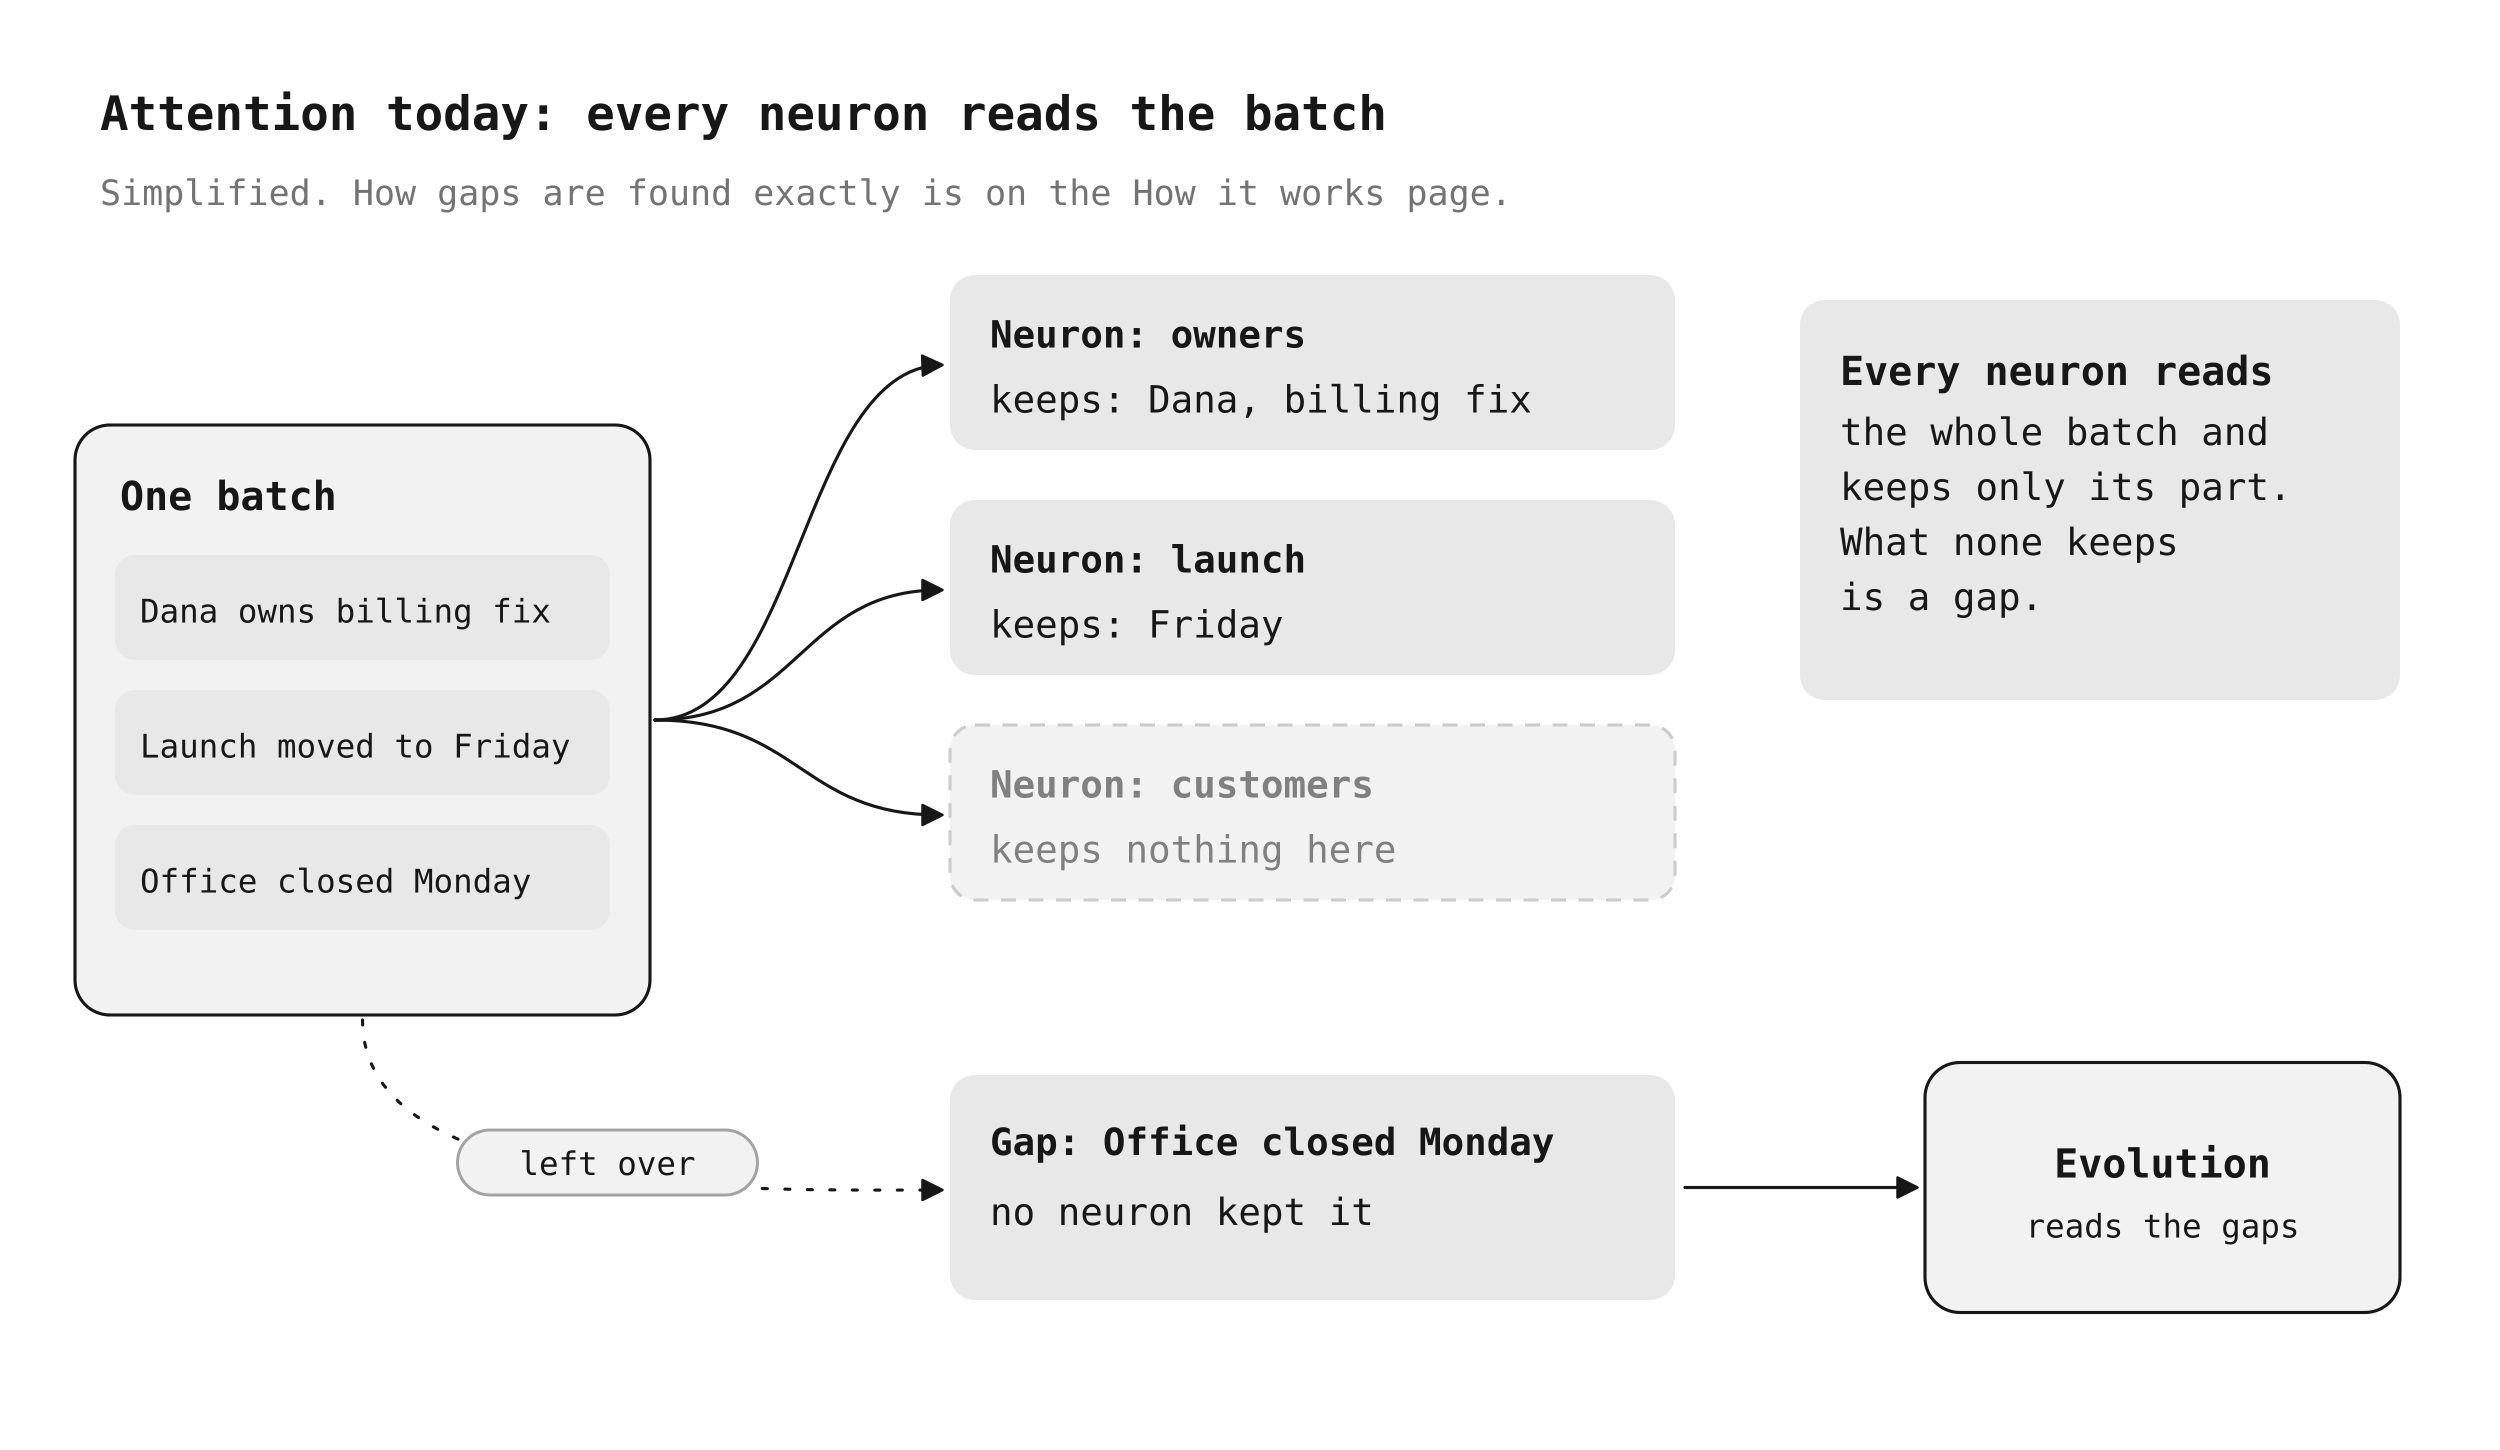
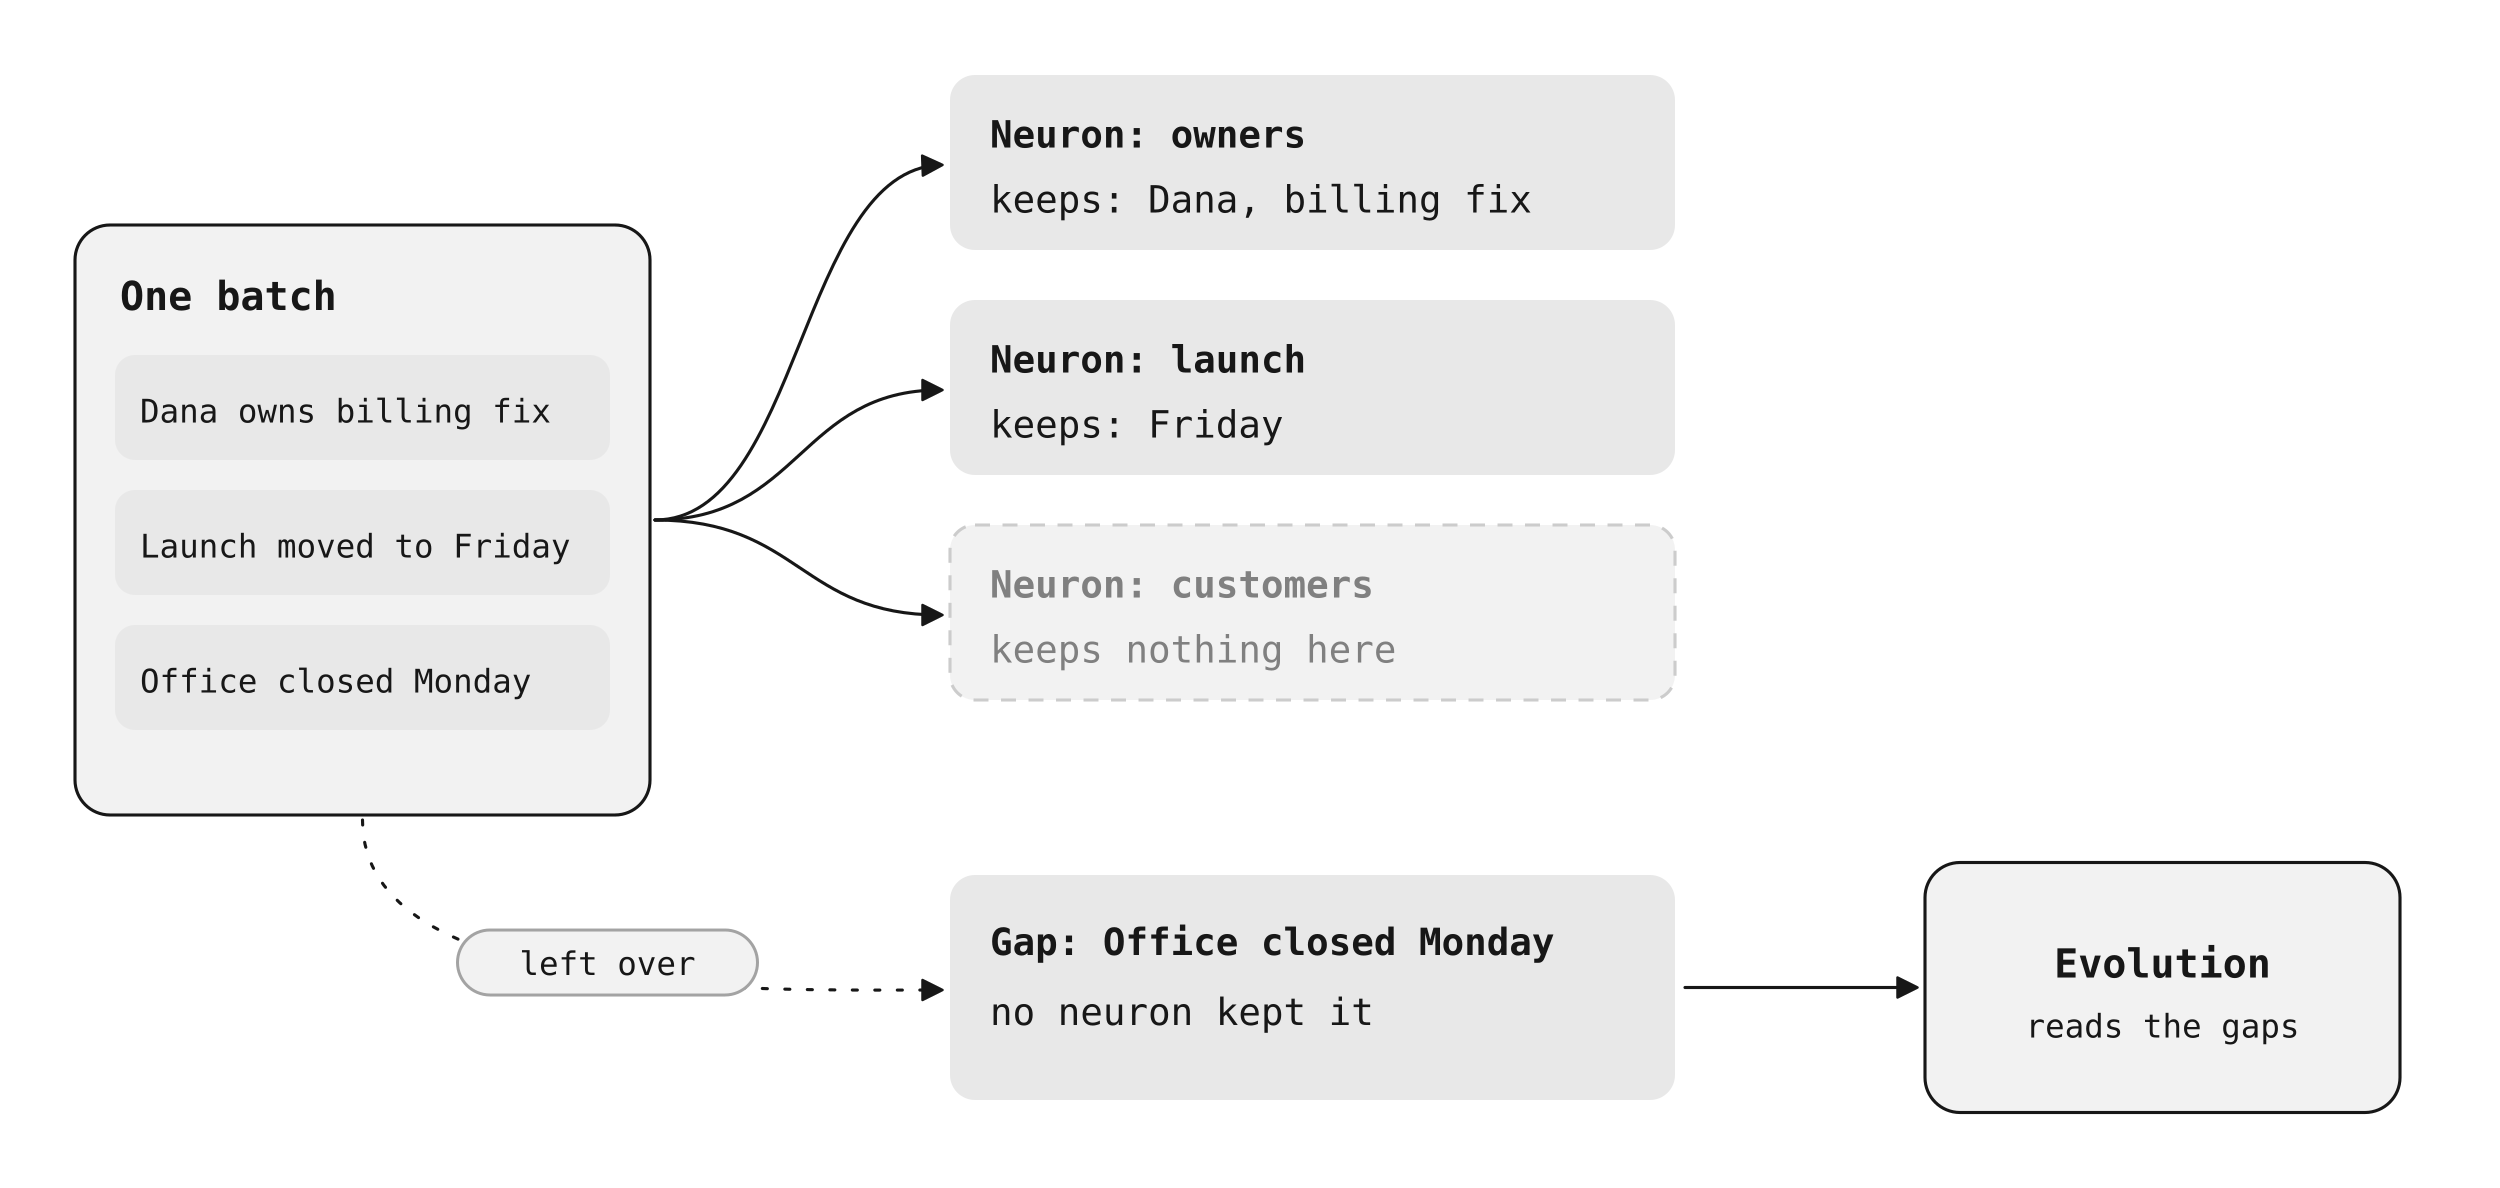
- <svg xmlns="http://www.w3.org/2000/svg" viewBox="0 0 1000 580" width="1000" height="580" role="img" aria-label="Attention today: every neuron reads the batch and keeps its part">
+ <svg xmlns="http://www.w3.org/2000/svg" viewBox="0 80 1000 475" width="1000" height="475" role="img" aria-label="Attention today: every neuron reads the batch and keeps its part">
  <style>
text{font-family:'Google Sans Code',ui-monospace,Menlo,monospace}
@media (prefers-color-scheme: dark){
[fill="#171717"]{fill:#EDEDED}[stroke="#171717"]{stroke:#EDEDED}
[fill="#737373"]{fill:#A3A3A3}[fill="#E8E8E8"]{fill:#262626}[fill="#F2F2F2"]{fill:#191919}[stroke="#A3A3A3"]{stroke:#525252}
}
</style>
  <defs>
    <marker id="ar" markerWidth="10" markerHeight="10" refX="8" refY="5" orient="auto" markerUnits="userSpaceOnUse">
      <path d="M1,1 L9,5 L1,9 z" fill="#171717" stroke="#171717" stroke-linejoin="round" />
    </marker>
  </defs>
-   <text x="40" y="52" font-size="19" font-weight="700" fill="#171717">Attention today: every neuron reads the batch</text>
-   <text x="40" y="82" font-size="14" text-anchor="start" fill="#737373">Simplified. How gaps are found exactly is on the How it works page.</text>
  <rect x="30" y="170" width="230" height="236" rx="14" fill="#F2F2F2" stroke="#171717" stroke-width="1.25" />
  <text x="48" y="204" font-size="16" font-weight="700" fill="#171717">One batch</text>
  <rect x="46" y="222" width="198" height="42" rx="8" fill="#E8E8E8" />
  <text x="56" y="249" font-size="13" fill="#171717">Dana owns billing fix</text>
  <rect x="46" y="276" width="198" height="42" rx="8" fill="#E8E8E8" />
  <text x="56" y="303" font-size="13" fill="#171717">Launch moved to Friday</text>
  <rect x="46" y="330" width="198" height="42" rx="8" fill="#E8E8E8" />
  <text x="56" y="357" font-size="13" fill="#171717">Office closed Monday</text>
  <g opacity="1">
    <rect x="380" y="110" width="290" height="70" rx="10" fill="#E8E8E8" />
    <text x="396" y="139" font-size="15" font-weight="700" fill="#171717">Neuron: owners</text>
    <text x="396" y="165" font-size="15" font-weight="400" fill="#171717">keeps: Dana, billing fix</text>
  </g>
  <g opacity="1">
    <rect x="380" y="200" width="290" height="70" rx="10" fill="#E8E8E8" />
    <text x="396" y="229" font-size="15" font-weight="700" fill="#171717">Neuron: launch</text>
    <text x="396" y="255" font-size="15" font-weight="400" fill="#171717">keeps: Friday</text>
  </g>
  <g opacity="0.55">
    <rect x="380" y="290" width="290" height="70" rx="10" fill="#E8E8E8" stroke="#A3A3A3" stroke-width="1.25" stroke-dasharray="6 5" />
    <text x="396" y="319" font-size="15" font-weight="700" fill="#171717">Neuron: customers</text>
    <text x="396" y="345" font-size="15" font-weight="400" fill="#171717">keeps nothing here</text>
  </g>
  <path d="M262,288 C320,288 320,148 376,146" fill="none" stroke="#171717" stroke-width="1.25" stroke-linecap="round" marker-end="url(#ar)" />
  <path d="M262,288 C320,288 320,236 376,236" fill="none" stroke="#171717" stroke-width="1.25" stroke-linecap="round" marker-end="url(#ar)" />
  <path d="M262,288 C320,288 320,326 376,326" fill="none" stroke="#171717" stroke-width="1.25" stroke-linecap="round" marker-end="url(#ar)" />
  <g opacity="1">
    <rect x="380" y="430" width="290" height="90" rx="10" fill="#E8E8E8" />
    <text x="396" y="462" font-size="15" font-weight="700" fill="#171717">Gap: Office closed Monday</text>
    <text x="396" y="490" font-size="15" font-weight="400" fill="#171717">no neuron kept it</text>
  </g>
  <path d="M145,408 C145,480 300,476 376,476" fill="none" stroke="#171717" stroke-width="1.25" stroke-linecap="round" stroke-dasharray="2 7" marker-end="url(#ar)" />
  <rect x="183" y="452" width="120" height="26" rx="13" fill="#F2F2F2" stroke="#A3A3A3" stroke-width="1.2" />
  <text x="243" y="470" font-size="13" text-anchor="middle" fill="#171717">left over</text>
  <rect x="770" y="425" width="190" height="100" rx="14" fill="#F2F2F2" stroke="#171717" stroke-width="1.25" />
  <text text-anchor="middle" x="865.0" y="471.0" font-size="16" font-weight="700" fill="#171717">Evolution</text>
  <text text-anchor="middle" x="865.0" y="495.0" font-size="13" fill="#171717">reads the gaps</text>
  <path d="M674,475 C710,475 730,475 766,475" fill="none" stroke="#171717" stroke-width="1.25" stroke-linecap="round" marker-end="url(#ar)" />
-   <g opacity="1">
-     <rect x="720" y="120" width="240" height="160" rx="10" fill="#E8E8E8" />
-     <text x="736" y="154" font-size="16" font-weight="700" fill="#171717">Every neuron reads</text>
-     <text x="736" y="178" font-size="15" font-weight="400" fill="#171717">the whole batch and</text>
-     <text x="736" y="200" font-size="15" font-weight="400" fill="#171717">keeps only its part.</text>
-     <text x="736" y="222" font-size="15" font-weight="400" fill="#171717">What none keeps</text>
-     <text x="736" y="244" font-size="15" font-weight="400" fill="#171717">is a gap.</text>
-   </g>
</svg>
